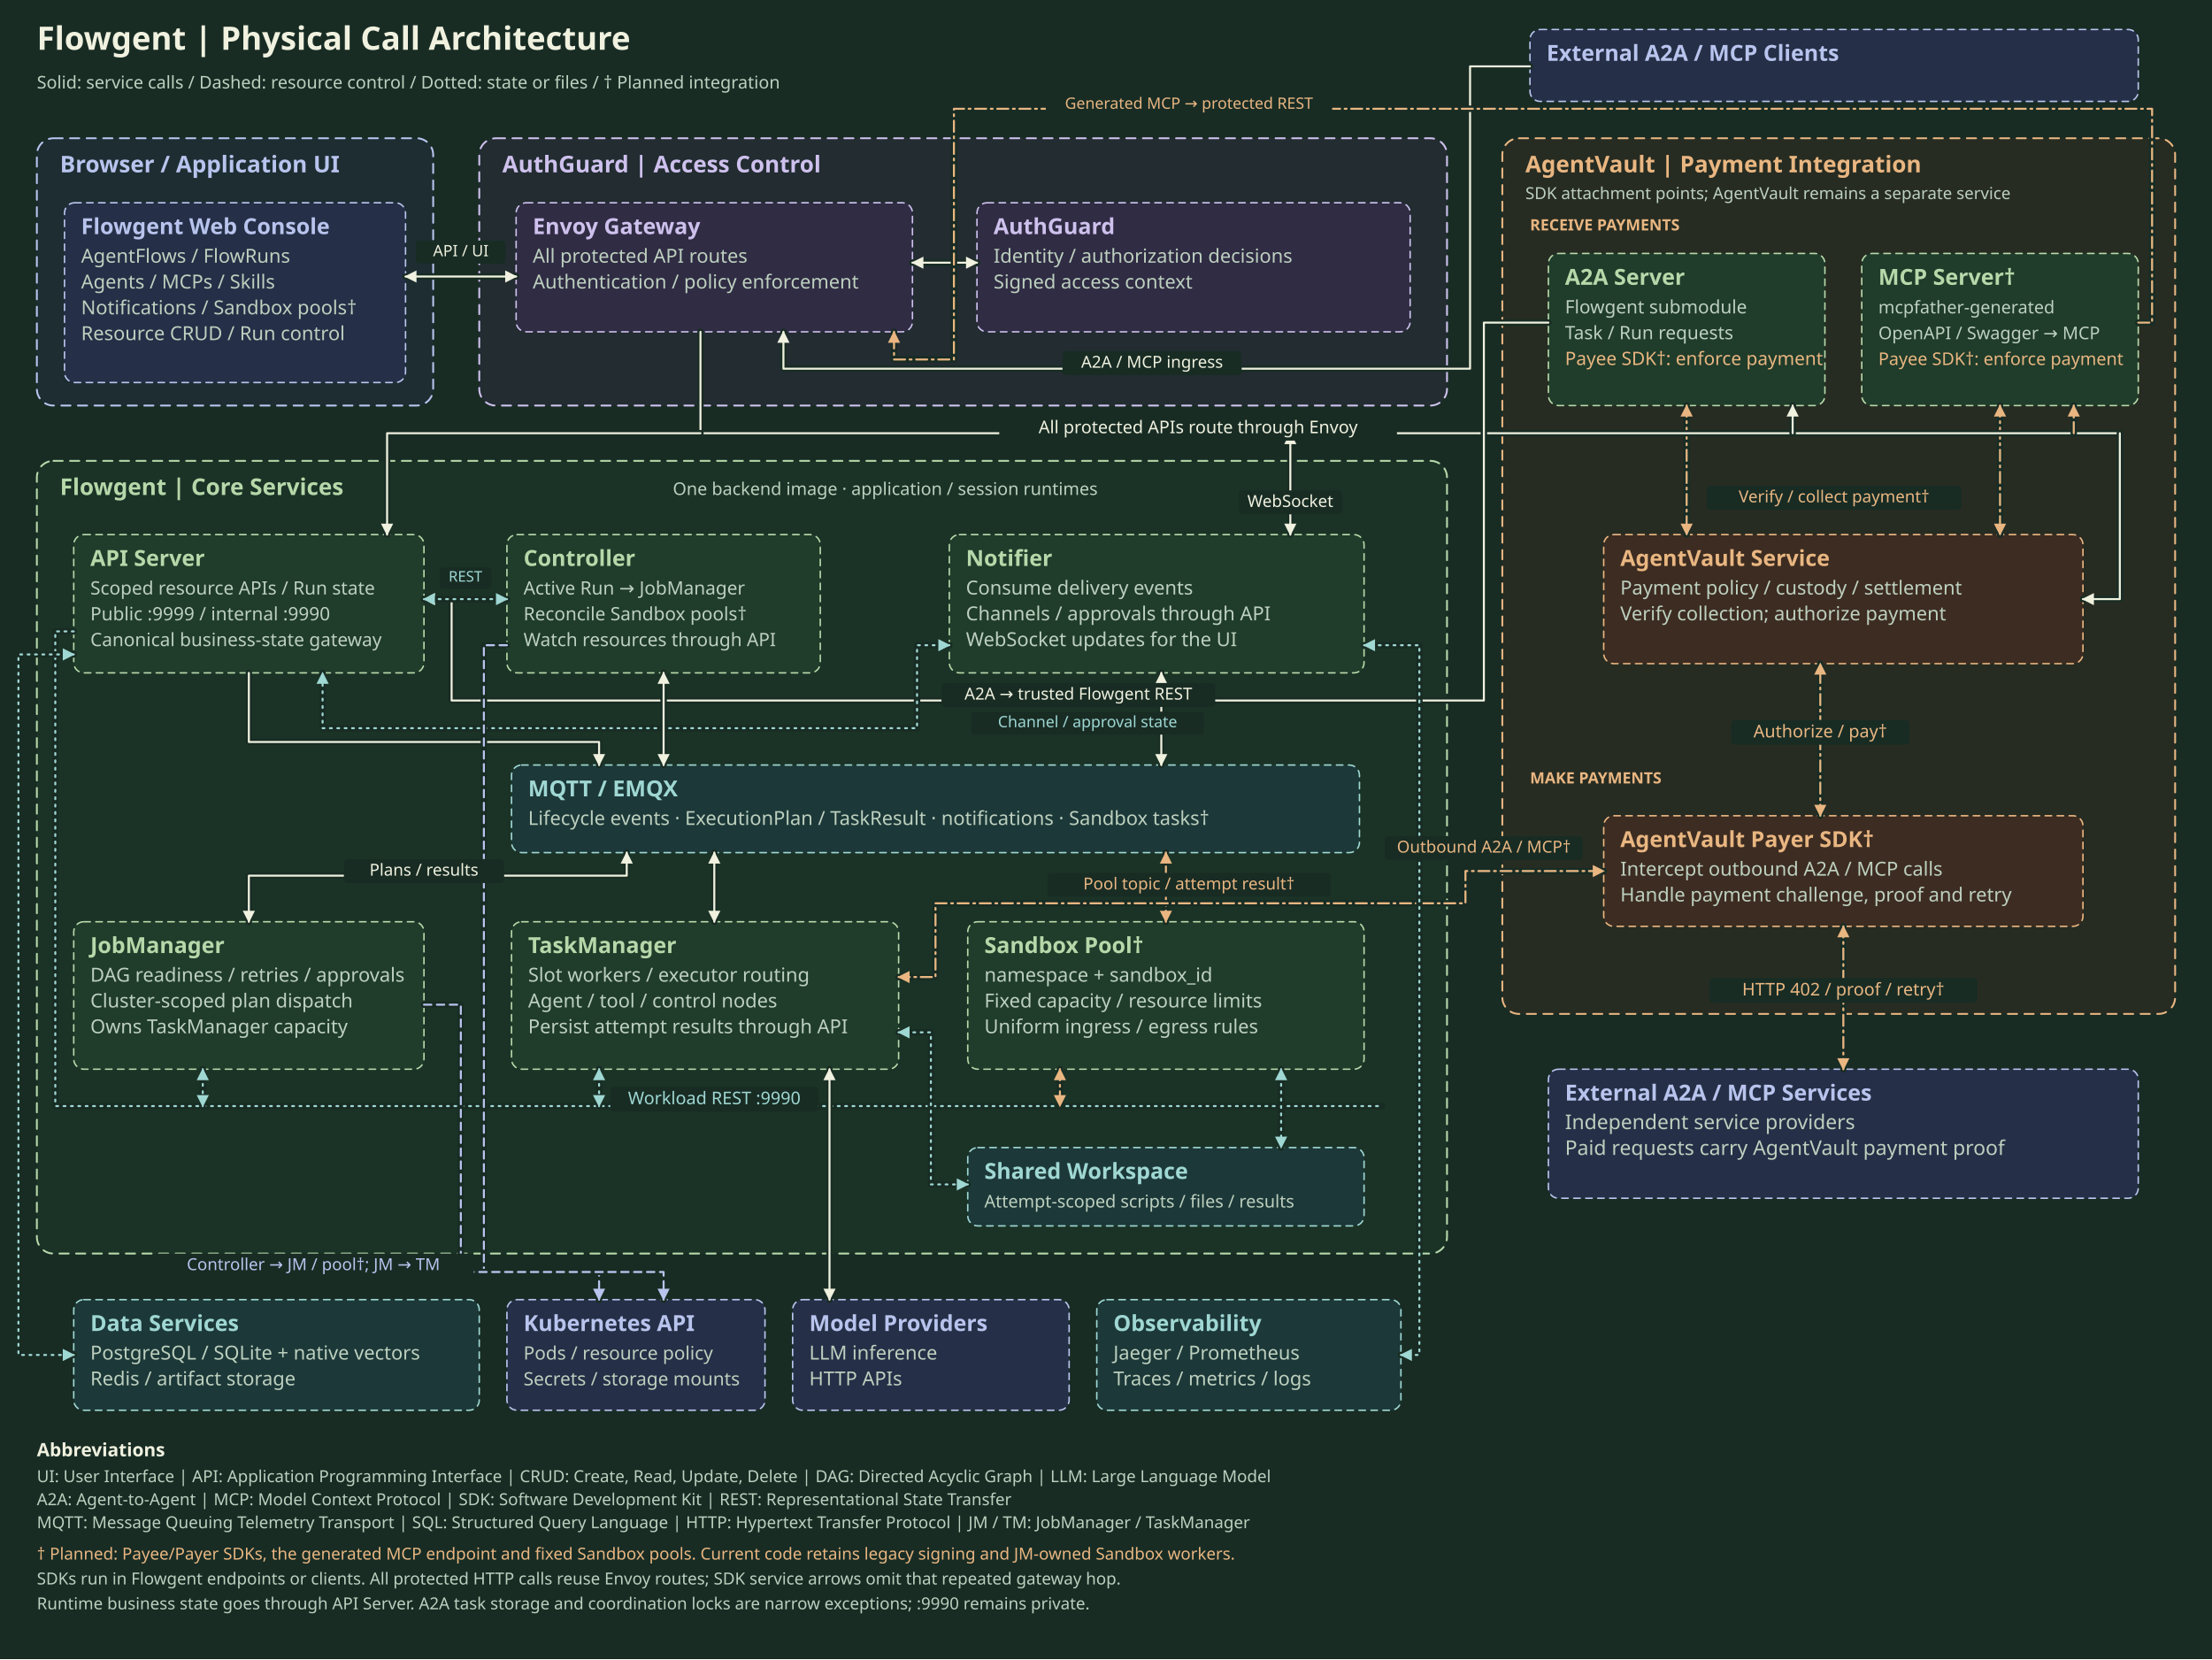
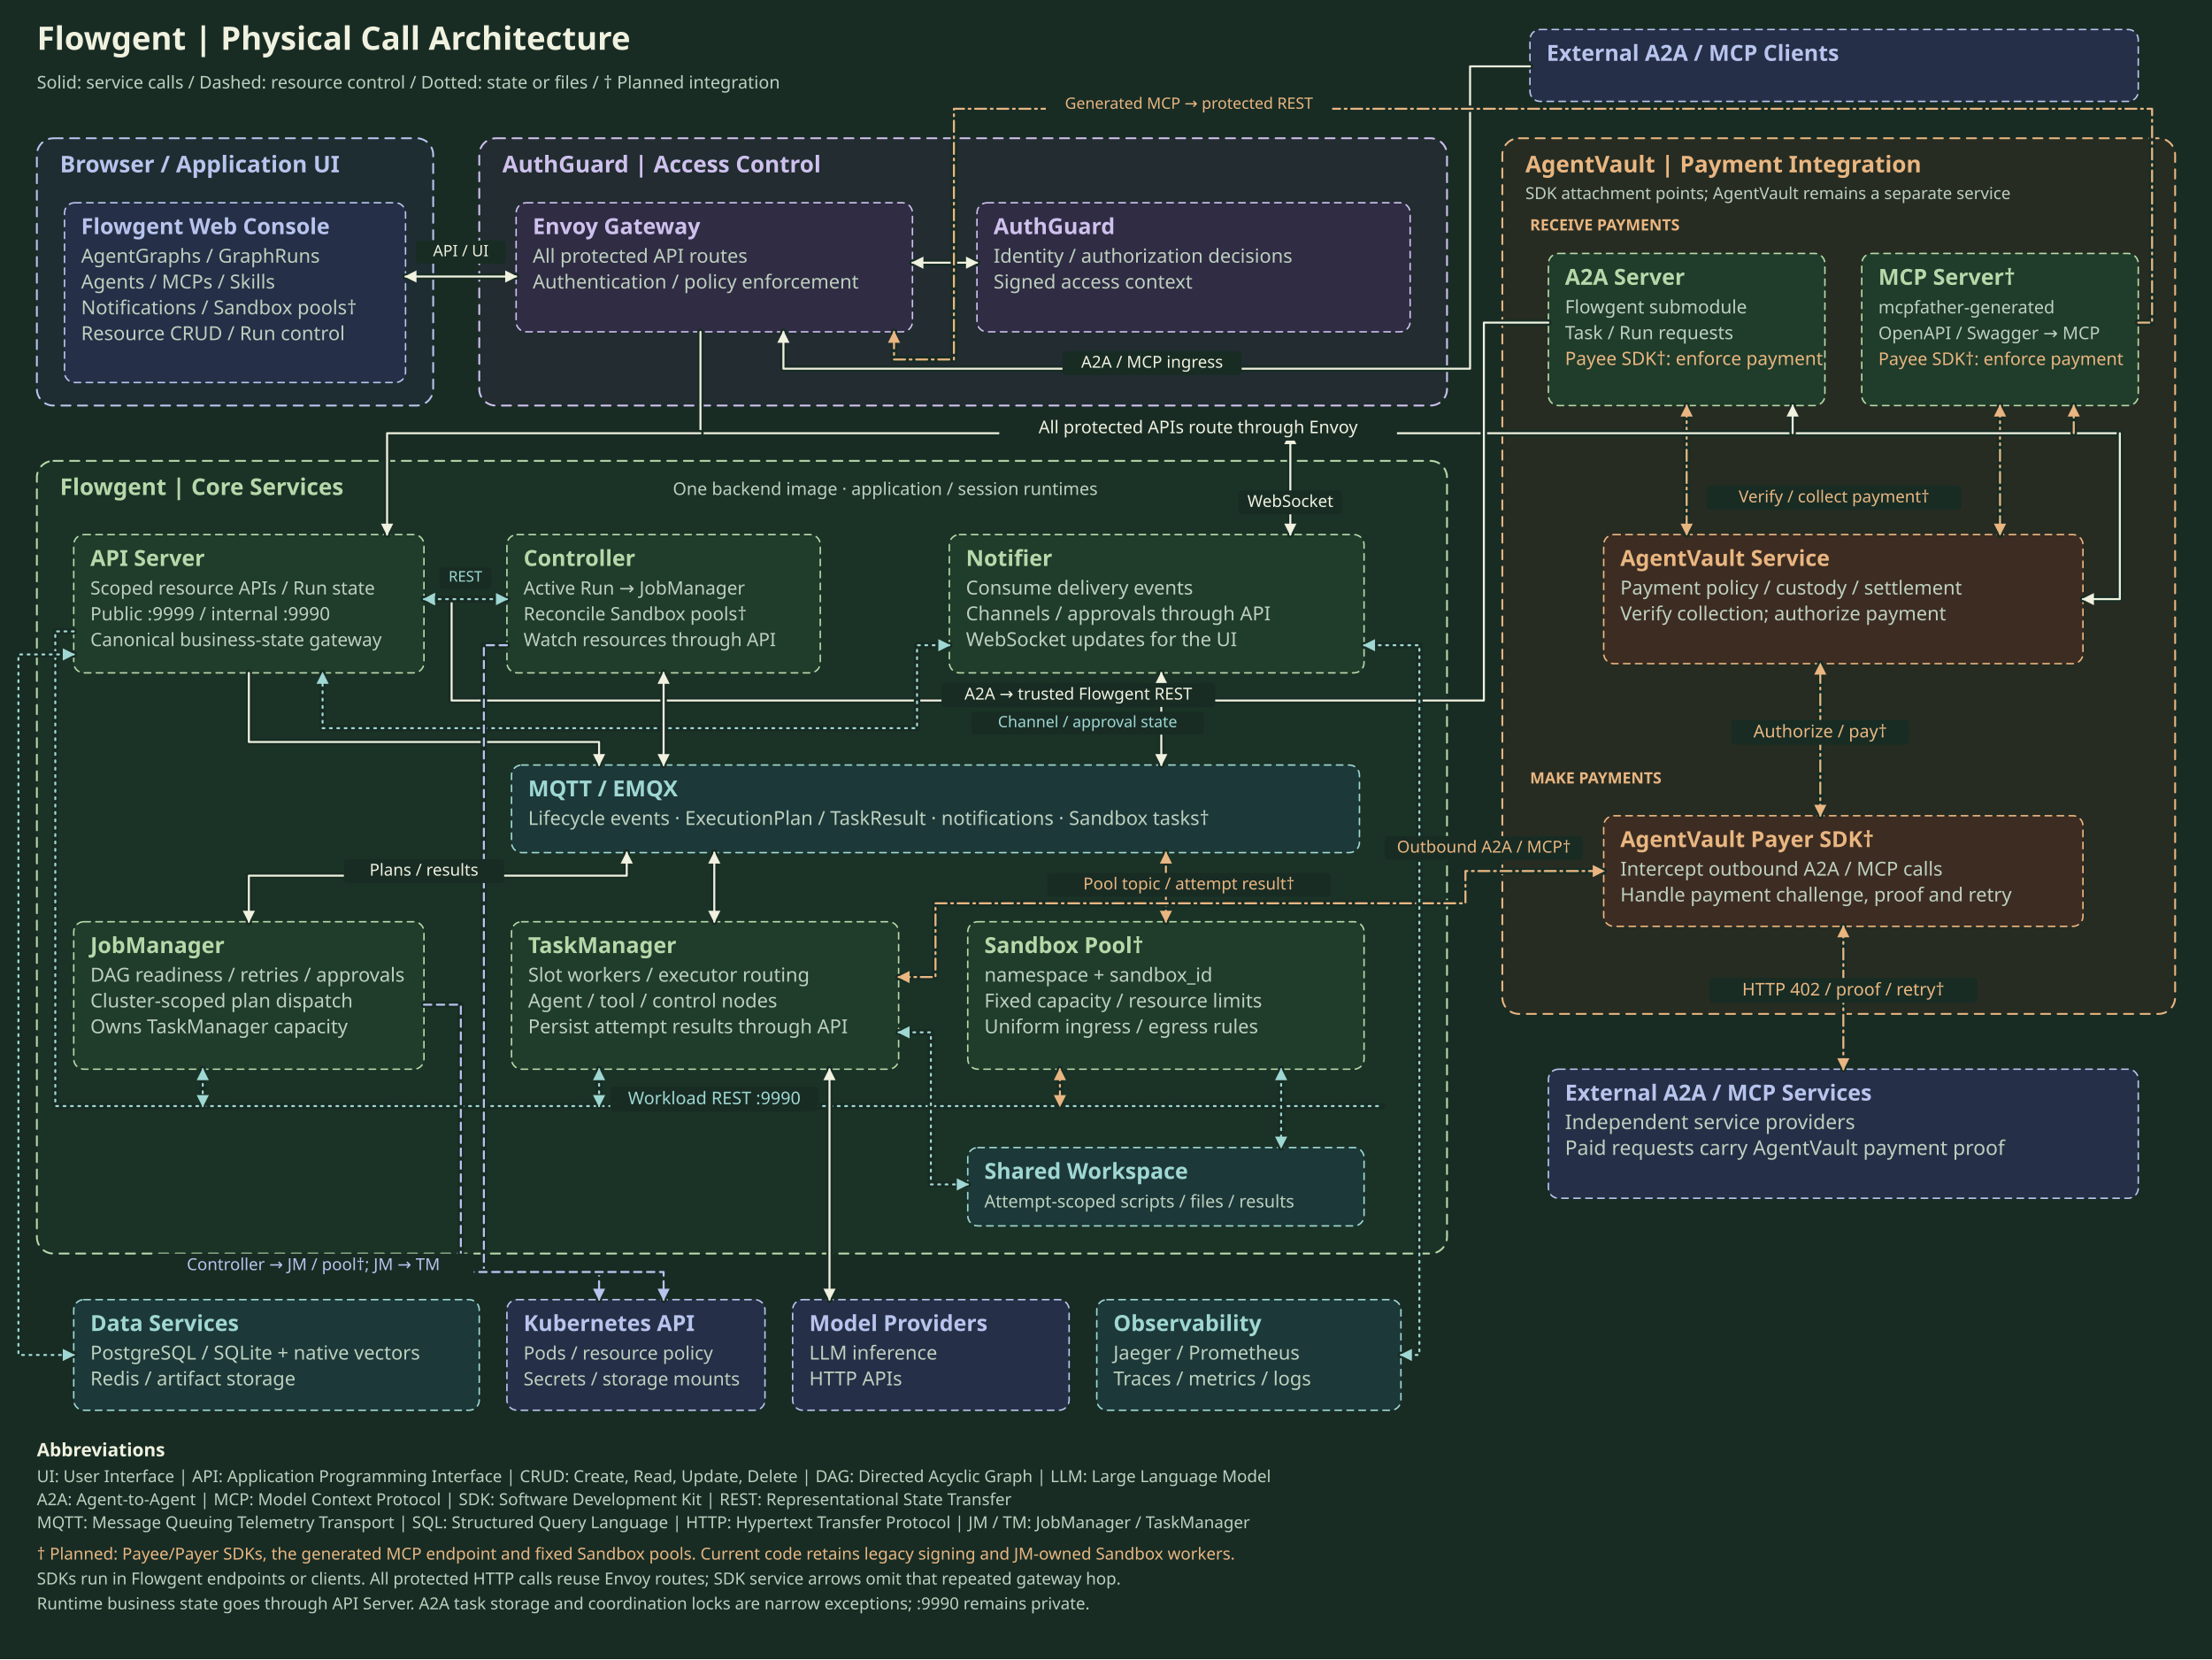
<svg xmlns="http://www.w3.org/2000/svg" width="2400" height="1800" viewBox="0 0 2400 1800" role="img" aria-labelledby="title desc">
  <defs>
    <marker id="arrow-call" viewBox="0 0 10 10" refX="9" refY="5" markerWidth="6" markerHeight="6" orient="auto-start-reverse">
      <path d="M0 0L10 5L0 10Z" fill="#f0f1df" />
    </marker>
    <marker id="arrow-control" viewBox="0 0 10 10" refX="9" refY="5" markerWidth="6" markerHeight="6" orient="auto-start-reverse">
      <path d="M0 0L10 5L0 10Z" fill="#b8c4ed" />
    </marker>
    <marker id="arrow-state" viewBox="0 0 10 10" refX="9" refY="5" markerWidth="6" markerHeight="6" orient="auto-start-reverse">
      <path d="M0 0L10 5L0 10Z" fill="#9fd7d3" />
    </marker>
    <marker id="arrow-planned" viewBox="0 0 10 10" refX="9" refY="5" markerWidth="6" markerHeight="6" orient="auto-start-reverse">
      <path d="M0 0L10 5L0 10Z" fill="#e9b681" />
    </marker>
  </defs>
  <style>text{font-family:"Chalkboard SE","Trebuchet MS",sans-serif}path,rect{stroke-linecap:round;stroke-linejoin:round}path{vector-effect:non-scaling-stroke}</style>
  <rect width="2400" height="1800" fill="#182c24" />
  <g id="zone-browser-ui" data-control-zone="browser-ui">
    <rect x="40" y="150" width="430" height="290" rx="18" fill="#252f47" fill-opacity=".42" stroke="#b8c4ed" stroke-width="2" stroke-dasharray="10 8" />
  </g>
  <g id="zone-authguard" data-control-zone="authguard">
    <rect x="520" y="150" width="1050" height="290" rx="18" fill="#302c44" fill-opacity=".42" stroke="#cec1ed" stroke-width="2" stroke-dasharray="10 8" />
  </g>
  <g id="zone-agentvault" data-control-zone="agentvault">
    <rect x="1630" y="150" width="730" height="950" rx="18" fill="#3d2c21" fill-opacity=".42" stroke="#e9b681" stroke-width="2" stroke-dasharray="10 8" />
  </g>
  <g id="zone-flowgent-core" data-control-zone="flowgent-core">
    <rect x="40" y="500" width="1530" height="860" rx="18" fill="#203c2a" fill-opacity=".42" stroke="#b6d8aa" stroke-width="2" stroke-dasharray="10 8" />
  </g>
  <g id="web-console" data-component="web-console" data-kind="ui">
    <rect x="70" y="220" width="370" height="195" rx="11" fill="#252f47" stroke="#b8c4ed" stroke-width="1.6" stroke-dasharray="7 6" />
  </g>
  <g id="envoy" data-component="envoy" data-kind="auth">
    <rect x="560" y="220" width="430" height="140" rx="11" fill="#302c44" stroke="#cec1ed" stroke-width="1.6" stroke-dasharray="7 6" />
  </g>
  <g id="authguard" data-component="authguard" data-kind="auth">
    <rect x="1060" y="220" width="470" height="140" rx="11" fill="#302c44" stroke="#cec1ed" stroke-width="1.6" stroke-dasharray="7 6" />
  </g>
  <g id="external-clients" data-component="external-clients" data-kind="external">
    <rect x="1660" y="32" width="660" height="78" rx="11" fill="#252f47" stroke="#b8c4ed" stroke-width="1.6" stroke-dasharray="7 6" />
  </g>
  <g id="a2a-payee" data-component="a2a-payee" data-kind="core">
    <rect x="1680" y="275" width="300" height="165" rx="11" fill="#203c2a" stroke="#b6d8aa" stroke-width="1.6" stroke-dasharray="7 6" />
  </g>
  <g id="mcp-payee" data-component="mcp-payee" data-kind="core">
    <rect x="2020" y="275" width="300" height="165" rx="11" fill="#203c2a" stroke="#b6d8aa" stroke-width="1.6" stroke-dasharray="7 6" />
  </g>
  <g id="agentvault-service" data-component="agentvault-service" data-kind="payment">
    <rect x="1740" y="580" width="520" height="140" rx="11" fill="#3d2c21" stroke="#e9b681" stroke-width="1.6" stroke-dasharray="7 6" />
  </g>
  <g id="payer-sdk" data-component="payer-sdk" data-kind="payment">
    <rect x="1740" y="885" width="520" height="120" rx="11" fill="#3d2c21" stroke="#e9b681" stroke-width="1.6" stroke-dasharray="7 6" />
  </g>
  <g id="external-services" data-component="external-services" data-kind="external">
    <rect x="1680" y="1160" width="640" height="140" rx="11" fill="#252f47" stroke="#b8c4ed" stroke-width="1.6" stroke-dasharray="7 6" />
  </g>
  <g id="api" data-component="api" data-kind="core">
    <rect x="80" y="580" width="380" height="150" rx="11" fill="#203c2a" stroke="#b6d8aa" stroke-width="1.6" stroke-dasharray="7 6" />
  </g>
  <g id="controller" data-component="controller" data-kind="core">
    <rect x="550" y="580" width="340" height="150" rx="11" fill="#203c2a" stroke="#b6d8aa" stroke-width="1.6" stroke-dasharray="7 6" />
  </g>
  <g id="notifier" data-component="notifier" data-kind="core">
    <rect x="1030" y="580" width="450" height="150" rx="11" fill="#203c2a" stroke="#b6d8aa" stroke-width="1.6" stroke-dasharray="7 6" />
  </g>
  <g id="mqtt" data-component="mqtt" data-kind="data">
    <rect x="555" y="830" width="920" height="95" rx="11" fill="#1c3838" stroke="#9fd7d3" stroke-width="1.6" stroke-dasharray="7 6" />
  </g>
  <g id="jobmanager" data-component="jobmanager" data-kind="core">
    <rect x="80" y="1000" width="380" height="160" rx="11" fill="#203c2a" stroke="#b6d8aa" stroke-width="1.6" stroke-dasharray="7 6" />
  </g>
  <g id="taskmanager" data-component="taskmanager" data-kind="core">
    <rect x="555" y="1000" width="420" height="160" rx="11" fill="#203c2a" stroke="#b6d8aa" stroke-width="1.6" stroke-dasharray="7 6" />
  </g>
  <g id="sandbox" data-component="sandbox" data-kind="core">
    <rect x="1050" y="1000" width="430" height="160" rx="11" fill="#203c2a" stroke="#b6d8aa" stroke-width="1.6" stroke-dasharray="7 6" />
  </g>
  <g id="workspace" data-component="workspace" data-kind="data">
    <rect x="1050" y="1245" width="430" height="85" rx="11" fill="#1c3838" stroke="#9fd7d3" stroke-width="1.6" stroke-dasharray="7 6" />
  </g>
  <g id="data" data-component="data" data-kind="data">
    <rect x="80" y="1410" width="440" height="120" rx="11" fill="#1c3838" stroke="#9fd7d3" stroke-width="1.6" stroke-dasharray="7 6" />
  </g>
  <g id="kubernetes" data-component="kubernetes" data-kind="external">
    <rect x="550" y="1410" width="280" height="120" rx="11" fill="#252f47" stroke="#b8c4ed" stroke-width="1.6" stroke-dasharray="7 6" />
  </g>
  <g id="models" data-component="models" data-kind="external">
    <rect x="860" y="1410" width="300" height="120" rx="11" fill="#252f47" stroke="#b8c4ed" stroke-width="1.6" stroke-dasharray="7 6" />
  </g>
  <g id="observability" data-component="observability" data-kind="data">
    <rect x="1190" y="1410" width="330" height="120" rx="11" fill="#1c3838" stroke="#9fd7d3" stroke-width="1.6" stroke-dasharray="7 6" />
  </g>
  <path d="M440 300L560 300" fill="none" stroke="#182c24" stroke-width="7" />
  <path data-flow="ui-gateway" d="M440 300L560 300" fill="none" stroke="#f0f1df" stroke-width="2.2" marker-end="url(#arrow-call)" marker-start="url(#arrow-call)" />
  <path d="M990 285L1060 285" fill="none" stroke="#182c24" stroke-width="7" />
  <path data-flow="gateway-authguard" d="M990 285L1060 285" fill="none" stroke="#f0f1df" stroke-width="2.2" marker-end="url(#arrow-call)" marker-start="url(#arrow-call)" />
  <path d="M1660 72L1595 72L1595 400L850 400L850 360" fill="none" stroke="#182c24" stroke-width="7" />
  <path data-flow="external-client-ingress" d="M1660 72L1595 72L1595 400L850 400L850 360" fill="none" stroke="#f0f1df" stroke-width="2.2" marker-end="url(#arrow-call)" />
  <path d="M1830 440L1830 580" fill="none" stroke="#182c24" stroke-width="7" />
  <path data-flow="a2a-collection" d="M1830 440L1830 580" fill="none" stroke="#e9b681" stroke-width="2.2" stroke-dasharray="12 5 2 5" marker-end="url(#arrow-planned)" marker-start="url(#arrow-planned)" />
  <path d="M2170 440L2170 580" fill="none" stroke="#182c24" stroke-width="7" />
  <path data-flow="mcp-collection" d="M2170 440L2170 580" fill="none" stroke="#e9b681" stroke-width="2.2" stroke-dasharray="12 5 2 5" marker-end="url(#arrow-planned)" marker-start="url(#arrow-planned)" />
  <path d="M1975 885L1975 720" fill="none" stroke="#182c24" stroke-width="7" />
  <path data-flow="payer-authorization" d="M1975 885L1975 720" fill="none" stroke="#e9b681" stroke-width="2.2" stroke-dasharray="12 5 2 5" marker-end="url(#arrow-planned)" marker-start="url(#arrow-planned)" />
  <path d="M2000 1005L2000 1160" fill="none" stroke="#182c24" stroke-width="7" />
  <path data-flow="outbound-service-call" d="M2000 1005L2000 1160" fill="none" stroke="#e9b681" stroke-width="2.2" stroke-dasharray="12 5 2 5" marker-end="url(#arrow-planned)" marker-start="url(#arrow-planned)" />
  <path d="M760 360L760 470L2300 470" fill="none" stroke="#182c24" stroke-width="7" />
  <path data-flow="protected-ingress-rail" d="M760 360L760 470L2300 470" fill="none" stroke="#f0f1df" stroke-width="2.2" />
  <path d="M760 470L420 470L420 580" fill="none" stroke="#182c24" stroke-width="7" />
  <path data-flow="protected-api-ingress" d="M760 470L420 470L420 580" fill="none" stroke="#f0f1df" stroke-width="2.2" marker-end="url(#arrow-call)" />
  <path d="M1400 470L1400 580" fill="none" stroke="#182c24" stroke-width="7" />
  <path data-flow="notifier-gateway-route" d="M1400 470L1400 580" fill="none" stroke="#f0f1df" stroke-width="2.2" marker-end="url(#arrow-call)" marker-start="url(#arrow-call)" />
  <path d="M1945 470L1945 440" fill="none" stroke="#182c24" stroke-width="7" />
  <path data-flow="protected-a2a-ingress" d="M1945 470L1945 440" fill="none" stroke="#f0f1df" stroke-width="2.2" marker-end="url(#arrow-call)" />
  <path d="M2250 470L2250 440" fill="none" stroke="#182c24" stroke-width="7" />
  <path data-flow="protected-mcp-ingress" d="M2250 470L2250 440" fill="none" stroke="#e9b681" stroke-width="2.2" stroke-dasharray="12 5 2 5" marker-end="url(#arrow-planned)" />
  <path d="M2300 470L2300 650L2260 650" fill="none" stroke="#182c24" stroke-width="7" />
  <path data-flow="protected-agentvault-api" d="M2300 470L2300 650L2260 650" fill="none" stroke="#f0f1df" stroke-width="2.2" marker-end="url(#arrow-call)" />
  <path d="M1680 350L1610 350L1610 760L490 760L490 650L460 650" fill="none" stroke="#182c24" stroke-width="7" />
  <path data-flow="a2a-business-api" d="M1680 350L1610 350L1610 760L490 760L490 650L460 650" fill="none" stroke="#f0f1df" stroke-width="2.2" marker-end="url(#arrow-call)" />
  <path d="M2320 350L2335 350L2335 118L1035 118L1035 390L970 390L970 360" fill="none" stroke="#182c24" stroke-width="7" />
  <path data-flow="mcp-business-api" d="M2320 350L2335 350L2335 118L1035 118L1035 390L970 390L970 360" fill="none" stroke="#e9b681" stroke-width="2.2" stroke-dasharray="12 5 2 5" marker-end="url(#arrow-planned)" />
  <path d="M550 650L460 650" fill="none" stroke="#182c24" stroke-width="7" />
  <path data-flow="controller-state" d="M550 650L460 650" fill="none" stroke="#9fd7d3" stroke-width="2.2" stroke-dasharray="2 6" marker-end="url(#arrow-state)" marker-start="url(#arrow-state)" />
  <path d="M1030 700L995 700L995 790L350 790L350 730" fill="none" stroke="#182c24" stroke-width="7" />
  <path data-flow="notifier-state" d="M1030 700L995 700L995 790L350 790L350 730" fill="none" stroke="#9fd7d3" stroke-width="2.2" stroke-dasharray="2 6" marker-end="url(#arrow-state)" marker-start="url(#arrow-state)" />
  <path d="M270 730L270 805L650 805L650 830" fill="none" stroke="#182c24" stroke-width="7" />
  <path data-flow="api-events" d="M270 730L270 805L650 805L650 830" fill="none" stroke="#f0f1df" stroke-width="2.2" marker-end="url(#arrow-call)" />
  <path d="M720 730L720 830" fill="none" stroke="#182c24" stroke-width="7" />
  <path data-flow="controller-events" d="M720 730L720 830" fill="none" stroke="#f0f1df" stroke-width="2.2" marker-end="url(#arrow-call)" marker-start="url(#arrow-call)" />
  <path d="M1260 730L1260 830" fill="none" stroke="#182c24" stroke-width="7" />
  <path data-flow="notifier-events" d="M1260 730L1260 830" fill="none" stroke="#f0f1df" stroke-width="2.2" marker-end="url(#arrow-call)" marker-start="url(#arrow-call)" />
  <path d="M270 1000L270 950L680 950L680 925" fill="none" stroke="#182c24" stroke-width="7" />
  <path data-flow="jm-mqtt" d="M270 1000L270 950L680 950L680 925" fill="none" stroke="#f0f1df" stroke-width="2.2" marker-end="url(#arrow-call)" marker-start="url(#arrow-call)" />
  <path d="M775 1000L775 925" fill="none" stroke="#182c24" stroke-width="7" />
  <path data-flow="tm-mqtt" d="M775 1000L775 925" fill="none" stroke="#f0f1df" stroke-width="2.2" marker-end="url(#arrow-call)" marker-start="url(#arrow-call)" />
  <path d="M1265 1000L1265 925" fill="none" stroke="#182c24" stroke-width="7" />
  <path data-flow="sandbox-mqtt" d="M1265 1000L1265 925" fill="none" stroke="#e9b681" stroke-width="2.2" stroke-dasharray="12 5 2 5" marker-end="url(#arrow-planned)" marker-start="url(#arrow-planned)" />
  <path d="M80 685L60 685L60 1200L1500 1200" fill="none" stroke="#182c24" stroke-width="7" />
  <path data-flow="workload-rest-rail" d="M80 685L60 685L60 1200L1500 1200" fill="none" stroke="#9fd7d3" stroke-width="2.2" stroke-dasharray="2 6" />
  <path d="M220 1160L220 1200" fill="none" stroke="#182c24" stroke-width="7" />
  <path data-flow="jm-workload-rest" d="M220 1160L220 1200" fill="none" stroke="#9fd7d3" stroke-width="2.2" stroke-dasharray="2 6" marker-end="url(#arrow-state)" marker-start="url(#arrow-state)" />
  <path d="M650 1160L650 1200" fill="none" stroke="#182c24" stroke-width="7" />
  <path data-flow="tm-workload-rest" d="M650 1160L650 1200" fill="none" stroke="#9fd7d3" stroke-width="2.2" stroke-dasharray="2 6" marker-end="url(#arrow-state)" marker-start="url(#arrow-state)" />
  <path d="M1150 1160L1150 1200" fill="none" stroke="#182c24" stroke-width="7" />
  <path data-flow="sandbox-workload-rest" d="M1150 1160L1150 1200" fill="none" stroke="#e9b681" stroke-width="2.2" stroke-dasharray="12 5 2 5" marker-end="url(#arrow-planned)" marker-start="url(#arrow-planned)" />
  <path d="M80 710L20 710L20 1470L80 1470" fill="none" stroke="#182c24" stroke-width="7" />
  <path data-flow="api-data" d="M80 710L20 710L20 1470L80 1470" fill="none" stroke="#9fd7d3" stroke-width="2.2" stroke-dasharray="2 6" marker-end="url(#arrow-state)" marker-start="url(#arrow-state)" />
  <path d="M550 700L525 700L525 1380L650 1380L650 1410" fill="none" stroke="#182c24" stroke-width="7" />
  <path data-flow="controller-kubernetes" d="M550 700L525 700L525 1380L650 1380L650 1410" fill="none" stroke="#b8c4ed" stroke-width="2.2" stroke-dasharray="8 6" marker-end="url(#arrow-control)" />
  <path d="M460 1090L500 1090L500 1380L720 1380L720 1410" fill="none" stroke="#182c24" stroke-width="7" />
  <path data-flow="jm-kubernetes" d="M460 1090L500 1090L500 1380L720 1380L720 1410" fill="none" stroke="#b8c4ed" stroke-width="2.2" stroke-dasharray="8 6" marker-end="url(#arrow-control)" />
  <path d="M975 1120L1010 1120L1010 1285L1050 1285" fill="none" stroke="#182c24" stroke-width="7" />
  <path data-flow="tm-workspace" d="M975 1120L1010 1120L1010 1285L1050 1285" fill="none" stroke="#9fd7d3" stroke-width="2.2" stroke-dasharray="2 6" marker-end="url(#arrow-state)" marker-start="url(#arrow-state)" />
  <path d="M1390 1160L1390 1245" fill="none" stroke="#182c24" stroke-width="7" />
  <path data-flow="sandbox-workspace" d="M1390 1160L1390 1245" fill="none" stroke="#9fd7d3" stroke-width="2.2" stroke-dasharray="2 6" marker-end="url(#arrow-state)" marker-start="url(#arrow-state)" />
  <path d="M900 1160L900 1410" fill="none" stroke="#182c24" stroke-width="7" />
  <path data-flow="tm-models" d="M900 1160L900 1410" fill="none" stroke="#f0f1df" stroke-width="2.2" marker-end="url(#arrow-call)" marker-start="url(#arrow-call)" />
  <path d="M975 1060L1015 1060L1015 980L1590 980L1590 945L1740 945" fill="none" stroke="#182c24" stroke-width="7" />
  <path data-flow="tm-payer" d="M975 1060L1015 1060L1015 980L1590 980L1590 945L1740 945" fill="none" stroke="#e9b681" stroke-width="2.2" stroke-dasharray="12 5 2 5" marker-end="url(#arrow-planned)" marker-start="url(#arrow-planned)" />
  <path d="M1480 700L1540 700L1540 1470L1520 1470" fill="none" stroke="#182c24" stroke-width="7" />
  <path data-flow="telemetry" d="M1480 700L1540 700L1540 1470L1520 1470" fill="none" stroke="#9fd7d3" stroke-width="2.2" stroke-dasharray="2 6" marker-end="url(#arrow-state)" marker-start="url(#arrow-state)" />
  <text x="40" y="54" font-size="35" fill="#f0f1df" font-weight="700" text-anchor="start">Flowgent | Physical Call Architecture</text>
  <text x="40" y="96" font-size="19" fill="#bdd0bf" font-weight="400" text-anchor="start">Solid: service calls   /   Dashed: resource control   /   Dotted: state or files   /   † Planned integration</text>
  <text x="65" y="187" font-size="25" fill="#b8c4ed" font-weight="650" text-anchor="start">Browser / Application UI</text>
  <text x="88" y="254" font-size="24" fill="#b8c4ed" font-weight="650" text-anchor="start">Flowgent Web Console</text>
-   <text x="88" y="285" font-size="21" fill="#bdd0bf" font-weight="400" text-anchor="start">AgentFlows / FlowRuns</text>
+   <text x="88" y="285" font-size="21" fill="#bdd0bf" font-weight="400" text-anchor="start">AgentGraphs / GraphRuns</text>
  <text x="88" y="313" font-size="21" fill="#bdd0bf" font-weight="400" text-anchor="start">Agents / MCPs / Skills</text>
  <text x="88" y="341" font-size="21" fill="#bdd0bf" font-weight="400" text-anchor="start">Notifications / Sandbox pools†</text>
  <text x="88" y="369" font-size="21" fill="#bdd0bf" font-weight="400" text-anchor="start">Resource CRUD / Run control</text>
  <text x="545" y="187" font-size="25" fill="#cec1ed" font-weight="650" text-anchor="start">AuthGuard | Access Control</text>
  <text x="578" y="254" font-size="24" fill="#cec1ed" font-weight="650" text-anchor="start">Envoy Gateway</text>
  <text x="578" y="285" font-size="21" fill="#bdd0bf" font-weight="400" text-anchor="start">All protected API routes</text>
  <text x="578" y="313" font-size="21" fill="#bdd0bf" font-weight="400" text-anchor="start">Authentication / policy enforcement</text>
  <text x="1078" y="254" font-size="24" fill="#cec1ed" font-weight="650" text-anchor="start">AuthGuard</text>
  <text x="1078" y="285" font-size="21" fill="#bdd0bf" font-weight="400" text-anchor="start">Identity / authorization decisions</text>
  <text x="1078" y="313" font-size="21" fill="#bdd0bf" font-weight="400" text-anchor="start">Signed access context</text>
  <text x="1678" y="66" font-size="24" fill="#b8c4ed" font-weight="650" text-anchor="start">External A2A / MCP Clients</text>
  <rect x="451.2" y="261" width="97.5" height="25" rx="4" fill="#182c24" />
  <text x="500" y="278" font-size="17" fill="#f0f1df" font-weight="400" text-anchor="middle">API / UI</text>
  <rect x="1152.8" y="381" width="194.4" height="26" rx="4" fill="#182c24" />
  <text x="1250" y="399" font-size="18" fill="#f0f1df" font-weight="400" text-anchor="middle">A2A / MCP ingress</text>
  <text x="1655" y="187" font-size="25" fill="#e9b681" font-weight="650" text-anchor="start">AgentVault | Payment Integration</text>
  <text x="1655" y="216" font-size="18" fill="#bdd0bf" font-weight="400" text-anchor="start">SDK attachment points; AgentVault remains a separate service</text>
  <text x="1660" y="250" font-size="17" fill="#e9b681" font-weight="600" text-anchor="start">RECEIVE PAYMENTS</text>
  <text x="1698" y="309" font-size="24" fill="#b6d8aa" font-weight="650" text-anchor="start">A2A Server</text>
  <text x="1698" y="340" font-size="20" fill="#bdd0bf" font-weight="400" text-anchor="start">Flowgent submodule</text>
  <text x="1698" y="368" font-size="20" fill="#bdd0bf" font-weight="400" text-anchor="start">Task / Run requests</text>
  <text x="1698" y="396" font-size="20" fill="#e9b681" font-weight="400" text-anchor="start">Payee SDK†: enforce payment</text>
  <text x="2038" y="309" font-size="24" fill="#b6d8aa" font-weight="650" text-anchor="start">MCP Server†</text>
  <text x="2038" y="340" font-size="19" fill="#bdd0bf" font-weight="400" text-anchor="start">mcpfather-generated</text>
  <text x="2038" y="368" font-size="19" fill="#bdd0bf" font-weight="400" text-anchor="start">OpenAPI / Swagger → MCP</text>
  <text x="2038" y="396" font-size="19" fill="#e9b681" font-weight="400" text-anchor="start">Payee SDK†: enforce payment</text>
  <text x="1758" y="614" font-size="24" fill="#e9b681" font-weight="650" text-anchor="start">AgentVault Service</text>
  <text x="1758" y="645" font-size="21" fill="#bdd0bf" font-weight="400" text-anchor="start">Payment policy / custody / settlement</text>
  <text x="1758" y="673" font-size="21" fill="#bdd0bf" font-weight="400" text-anchor="start">Verify collection; authorize payment</text>
  <text x="1660" y="850" font-size="17" fill="#e9b681" font-weight="600" text-anchor="start">MAKE PAYMENTS</text>
  <text x="1758" y="919" font-size="24" fill="#e9b681" font-weight="650" text-anchor="start">AgentVault Payer SDK†</text>
  <text x="1758" y="950" font-size="21" fill="#bdd0bf" font-weight="400" text-anchor="start">Intercept outbound A2A / MCP calls</text>
  <text x="1758" y="978" font-size="21" fill="#bdd0bf" font-weight="400" text-anchor="start">Handle payment challenge, proof and retry</text>
  <text x="1698" y="1194" font-size="24" fill="#b8c4ed" font-weight="650" text-anchor="start">External A2A / MCP Services</text>
  <text x="1698" y="1225" font-size="22" fill="#bdd0bf" font-weight="400" text-anchor="start">Independent service providers</text>
  <text x="1698" y="1253" font-size="22" fill="#bdd0bf" font-weight="400" text-anchor="start">Paid requests carry AgentVault payment proof</text>
  <rect x="1851.8" y="527" width="276.5" height="26" rx="4" fill="#182c24" />
  <text x="1990" y="545" font-size="18" fill="#e9b681" font-weight="400" text-anchor="middle">Verify / collect payment†</text>
  <rect x="1878.4" y="781" width="193.3" height="27" rx="4" fill="#182c24" />
  <text x="1975" y="800" font-size="19" fill="#e9b681" font-weight="400" text-anchor="middle">Authorize / pay†</text>
  <rect x="1854.6" y="1061" width="290.8" height="27" rx="4" fill="#182c24" />
  <text x="2000" y="1080" font-size="19" fill="#e9b681" font-weight="400" text-anchor="middle">HTTP 402 / proof / retry†</text>
  <text x="65" y="537" font-size="25" fill="#b6d8aa" font-weight="650" text-anchor="start">Flowgent | Core Services</text>
  <text x="730" y="537" font-size="19" fill="#bdd0bf" font-weight="400" text-anchor="start">One backend image · application / session runtimes</text>
  <text x="98" y="614" font-size="24" fill="#b6d8aa" font-weight="650" text-anchor="start">API Server</text>
  <text x="98" y="645" font-size="20" fill="#bdd0bf" font-weight="400" text-anchor="start">Scoped resource APIs / Run state</text>
  <text x="98" y="673" font-size="20" fill="#bdd0bf" font-weight="400" text-anchor="start">Public :9999 / internal :9990</text>
  <text x="98" y="701" font-size="20" fill="#bdd0bf" font-weight="400" text-anchor="start">Canonical business-state gateway</text>
  <text x="568" y="614" font-size="24" fill="#b6d8aa" font-weight="650" text-anchor="start">Controller</text>
  <text x="568" y="645" font-size="20" fill="#bdd0bf" font-weight="400" text-anchor="start">Active Run → JobManager</text>
  <text x="568" y="673" font-size="20" fill="#bdd0bf" font-weight="400" text-anchor="start">Reconcile Sandbox pools†</text>
  <text x="568" y="701" font-size="20" fill="#bdd0bf" font-weight="400" text-anchor="start">Watch resources through API</text>
  <text x="1048" y="614" font-size="24" fill="#b6d8aa" font-weight="650" text-anchor="start">Notifier</text>
  <text x="1048" y="645" font-size="21" fill="#bdd0bf" font-weight="400" text-anchor="start">Consume delivery events</text>
  <text x="1048" y="673" font-size="21" fill="#bdd0bf" font-weight="400" text-anchor="start">Channels / approvals through API</text>
  <text x="1048" y="701" font-size="21" fill="#bdd0bf" font-weight="400" text-anchor="start">WebSocket updates for the UI</text>
  <text x="573" y="864" font-size="24" fill="#9fd7d3" font-weight="650" text-anchor="start">MQTT / EMQX</text>
  <text x="573" y="895" font-size="21" fill="#bdd0bf" font-weight="400" text-anchor="start">Lifecycle events · ExecutionPlan / TaskResult · notifications · Sandbox tasks†</text>
  <text x="98" y="1034" font-size="24" fill="#b6d8aa" font-weight="650" text-anchor="start">JobManager</text>
  <text x="98" y="1065" font-size="21" fill="#bdd0bf" font-weight="400" text-anchor="start">DAG readiness / retries / approvals</text>
  <text x="98" y="1093" font-size="21" fill="#bdd0bf" font-weight="400" text-anchor="start">Cluster-scoped plan dispatch</text>
  <text x="98" y="1121" font-size="21" fill="#bdd0bf" font-weight="400" text-anchor="start">Owns TaskManager capacity</text>
  <text x="573" y="1034" font-size="24" fill="#b6d8aa" font-weight="650" text-anchor="start">TaskManager</text>
  <text x="573" y="1065" font-size="21" fill="#bdd0bf" font-weight="400" text-anchor="start">Slot workers / executor routing</text>
  <text x="573" y="1093" font-size="21" fill="#bdd0bf" font-weight="400" text-anchor="start">Agent / tool / control nodes</text>
  <text x="573" y="1121" font-size="21" fill="#bdd0bf" font-weight="400" text-anchor="start">Persist attempt results through API</text>
  <text x="1068" y="1034" font-size="24" fill="#b6d8aa" font-weight="650" text-anchor="start">Sandbox Pool†</text>
  <text x="1068" y="1065" font-size="21" fill="#bdd0bf" font-weight="400" text-anchor="start">namespace + sandbox_id</text>
  <text x="1068" y="1093" font-size="21" fill="#bdd0bf" font-weight="400" text-anchor="start">Fixed capacity / resource limits</text>
  <text x="1068" y="1121" font-size="21" fill="#bdd0bf" font-weight="400" text-anchor="start">Uniform ingress / egress rules</text>
  <text x="1068" y="1279" font-size="24" fill="#9fd7d3" font-weight="650" text-anchor="start">Shared Workspace</text>
  <text x="1068" y="1310" font-size="19" fill="#bdd0bf" font-weight="400" text-anchor="start">Attempt-scoped scripts / files / results</text>
  <text x="98" y="1444" font-size="24" fill="#9fd7d3" font-weight="650" text-anchor="start">Data Services</text>
  <text x="98" y="1475" font-size="21" fill="#bdd0bf" font-weight="400" text-anchor="start">PostgreSQL / SQLite + native vectors</text>
  <text x="98" y="1503" font-size="21" fill="#bdd0bf" font-weight="400" text-anchor="start">Redis / artifact storage</text>
  <text x="568" y="1444" font-size="24" fill="#b8c4ed" font-weight="650" text-anchor="start">Kubernetes API</text>
  <text x="568" y="1475" font-size="20" fill="#bdd0bf" font-weight="400" text-anchor="start">Pods / resource policy</text>
  <text x="568" y="1503" font-size="20" fill="#bdd0bf" font-weight="400" text-anchor="start">Secrets / storage mounts</text>
  <text x="878" y="1444" font-size="24" fill="#b8c4ed" font-weight="650" text-anchor="start">Model Providers</text>
  <text x="878" y="1475" font-size="21" fill="#bdd0bf" font-weight="400" text-anchor="start">LLM inference</text>
  <text x="878" y="1503" font-size="21" fill="#bdd0bf" font-weight="400" text-anchor="start">HTTP APIs</text>
  <text x="1208" y="1444" font-size="24" fill="#9fd7d3" font-weight="650" text-anchor="start">Observability</text>
  <text x="1208" y="1475" font-size="21" fill="#bdd0bf" font-weight="400" text-anchor="start">Jaeger / Prometheus</text>
  <text x="1208" y="1503" font-size="21" fill="#bdd0bf" font-weight="400" text-anchor="start">Traces / metrics / logs</text>
  <rect x="1343.8" y="532" width="112.3" height="26" rx="4" fill="#182c24" />
  <text x="1400" y="550" font-size="18" fill="#f0f1df" font-weight="400" text-anchor="middle">WebSocket</text>
  <rect x="1084.2" y="451" width="431.5" height="27" rx="4" fill="#182c24" />
  <text x="1300" y="470" font-size="19" fill="#f0f1df" font-weight="400" text-anchor="middle">All protected APIs route through Envoy</text>
  <rect x="1021.5" y="741" width="297.0" height="26" rx="4" fill="#182c24" />
  <text x="1170" y="759" font-size="18" fill="#f0f1df" font-weight="400" text-anchor="middle">A2A → trusted Flowgent REST</text>
  <rect x="1134.7" y="101" width="310.7" height="25" rx="4" fill="#182c24" />
  <text x="1290" y="118" font-size="17" fill="#e9b681" font-weight="400" text-anchor="middle">Generated MCP → protected REST</text>
  <rect x="476.8" y="615" width="56.5" height="24" rx="4" fill="#182c24" />
  <text x="505" y="631" font-size="16" fill="#9fd7d3" font-weight="400" text-anchor="middle">REST</text>
  <rect x="1053.7" y="772" width="252.6" height="25" rx="4" fill="#182c24" />
  <text x="1180" y="789" font-size="17" fill="#9fd7d3" font-weight="400" text-anchor="middle">Channel / approval state</text>
  <rect x="373.1" y="932" width="173.9" height="26" rx="4" fill="#182c24" />
  <text x="460" y="950" font-size="18" fill="#f0f1df" font-weight="400" text-anchor="middle">Plans / results</text>
  <rect x="1136.4" y="947" width="307.3" height="26" rx="4" fill="#182c24" />
  <text x="1290" y="965" font-size="18" fill="#e9b681" font-weight="400" text-anchor="middle">Pool topic / attempt result†</text>
  <rect x="662.1" y="1179" width="225.8" height="27" rx="4" fill="#182c24" />
  <text x="775" y="1198" font-size="19" fill="#9fd7d3" font-weight="400" text-anchor="middle">Workload REST :9990</text>
  <rect x="165.8" y="1360" width="348.3" height="26" rx="4" fill="#182c24" />
  <text x="340" y="1378" font-size="18" fill="#b8c4ed" font-weight="400" text-anchor="middle">Controller → JM / pool†; JM → TM</text>
  <rect x="1502.5" y="907" width="214.9" height="26" rx="4" fill="#182c24" />
  <text x="1610" y="925" font-size="18" fill="#e9b681" font-weight="400" text-anchor="middle">Outbound A2A / MCP†</text>
  <text x="40" y="1580" font-size="20" fill="#f0f1df" font-weight="650" text-anchor="start">Abbreviations</text>
  <text x="40" y="1608" font-size="18" fill="#bdd0bf" font-weight="400" text-anchor="start">UI: User Interface   |   API: Application Programming Interface   |   CRUD: Create, Read, Update, Delete   |   DAG: Directed Acyclic Graph   |   LLM: Large Language Model</text>
  <text x="40" y="1633" font-size="18" fill="#bdd0bf" font-weight="400" text-anchor="start">A2A: Agent-to-Agent   |   MCP: Model Context Protocol   |   SDK: Software Development Kit   |   REST: Representational State Transfer</text>
  <text x="40" y="1658" font-size="18" fill="#bdd0bf" font-weight="400" text-anchor="start">MQTT: Message Queuing Telemetry Transport   |   SQL: Structured Query Language   |   HTTP: Hypertext Transfer Protocol   |   JM / TM: JobManager / TaskManager</text>
  <text x="40" y="1692" font-size="18" fill="#e9b681" font-weight="400" text-anchor="start">† Planned: Payee/Payer SDKs, the generated MCP endpoint and fixed Sandbox pools. Current code retains legacy signing and JM-owned Sandbox workers.</text>
  <text x="40" y="1719" font-size="18" fill="#bdd0bf" font-weight="400" text-anchor="start">SDKs run in Flowgent endpoints or clients. All protected HTTP calls reuse Envoy routes; SDK service arrows omit that repeated gateway hop.</text>
  <text x="40" y="1746" font-size="18" fill="#bdd0bf" font-weight="400" text-anchor="start">Runtime business state goes through API Server. A2A task storage and coordination locks are narrow exceptions; :9990 remains private.</text>
</svg>
